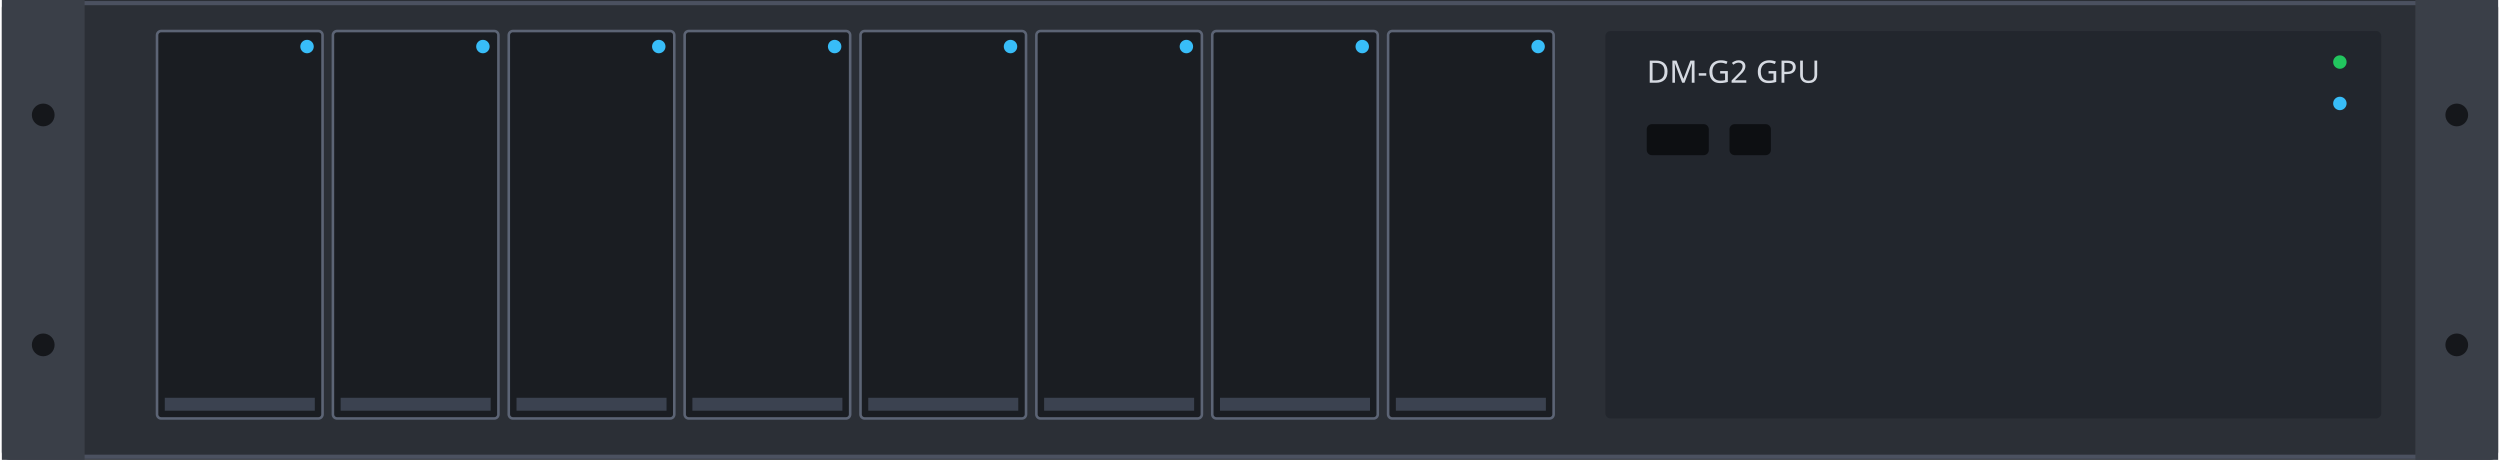
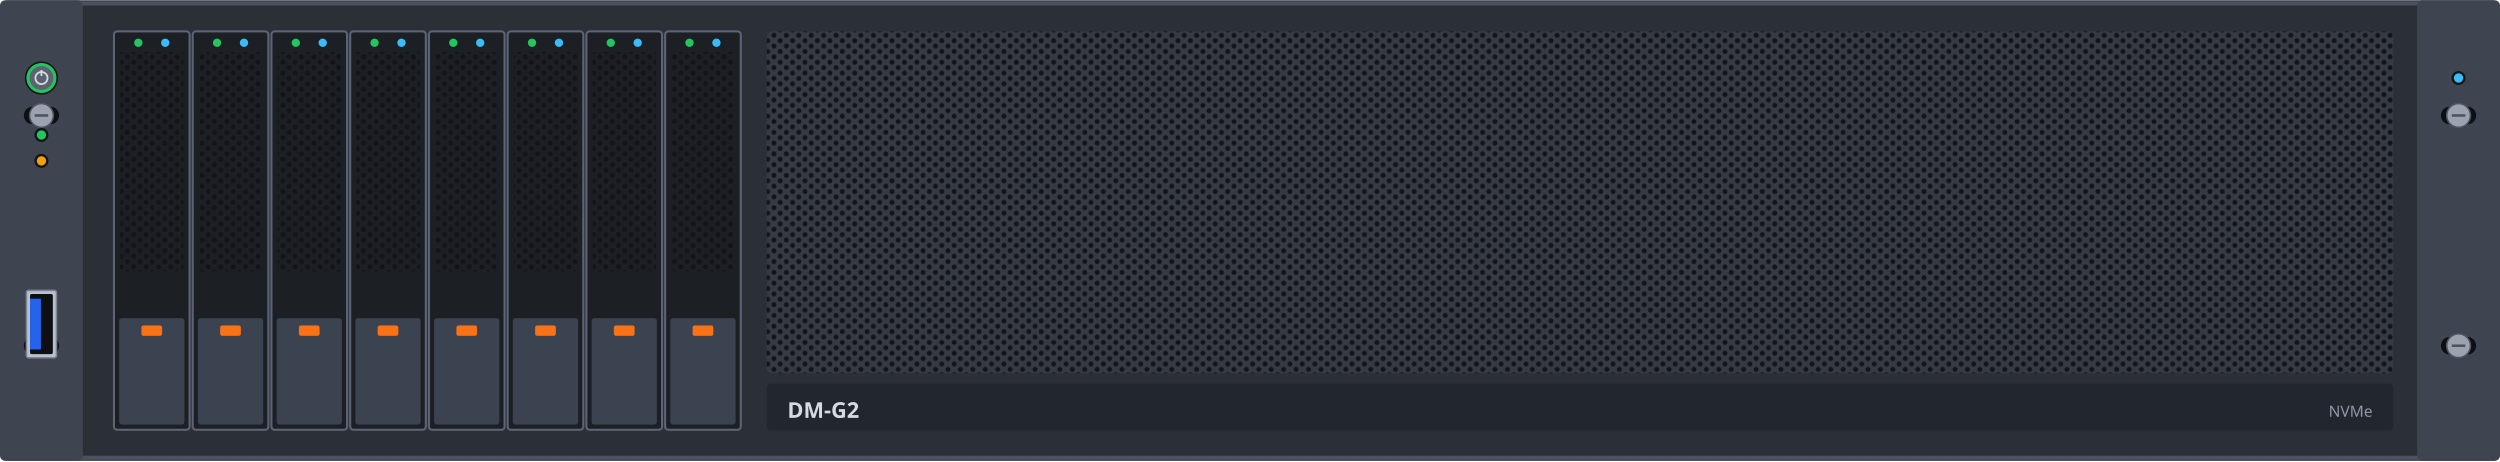
- <svg xmlns="http://www.w3.org/2000/svg" width="1930" height="355" viewBox="0 0 482.6 88.9">
+ <svg xmlns="http://www.w3.org/2000/svg" width="1930" height="356" viewBox="0 0 482.6 88.9">
+   <defs>
+     <pattern id="perf" width="2.4" height="2.08" patternUnits="userSpaceOnUse">
+       <circle cx="0.6" cy="0.52" r="0.48" fill="#121418" />
+       <circle cx="1.8" cy="1.56" r="0.48" fill="#121418" />
+     </pattern>
+   </defs>
  <rect x="0" y="0" width="482.6" height="88.9" rx="1.5" fill="#2b2f36" />
  <rect x="0.6" y="0.6" width="481.4" height="87.7" rx="1.2" fill="none" stroke="#4b5160" stroke-width="0.8" />
-   <rect x="0" y="0" width="16" height="88.9" fill="#3a3f48" />
-   <circle cx="8" cy="22.225" r="2.2" fill="#15171b" />
-   <circle cx="8" cy="66.675" r="2.2" fill="#15171b" />
-   <rect x="466.6" y="0" width="16" height="88.9" fill="#3a3f48" />
-   <circle cx="474.6" cy="22.225" r="2.2" fill="#15171b" />
-   <circle cx="474.6" cy="66.675" r="2.2" fill="#15171b" />
-   <rect x="30" y="6" width="32" height="74.9" rx="0.8" fill="#1a1d22" stroke="#5c6475" stroke-width="0.5" />
-   <rect x="31.5" y="76.9" width="29" height="2.5" fill="#3b4250" />
-   <circle cx="59" cy="9" r="1.3" fill="#38bdf8" />
-   <rect x="64" y="6" width="32" height="74.9" rx="0.8" fill="#1a1d22" stroke="#5c6475" stroke-width="0.5" />
-   <rect x="65.5" y="76.9" width="29" height="2.5" fill="#3b4250" />
-   <circle cx="93" cy="9" r="1.3" fill="#38bdf8" />
-   <rect x="98" y="6" width="32" height="74.9" rx="0.8" fill="#1a1d22" stroke="#5c6475" stroke-width="0.5" />
-   <rect x="99.5" y="76.9" width="29" height="2.5" fill="#3b4250" />
-   <circle cx="127" cy="9" r="1.3" fill="#38bdf8" />
-   <rect x="132" y="6" width="32" height="74.9" rx="0.8" fill="#1a1d22" stroke="#5c6475" stroke-width="0.5" />
-   <rect x="133.5" y="76.9" width="29" height="2.5" fill="#3b4250" />
-   <circle cx="161" cy="9" r="1.3" fill="#38bdf8" />
-   <rect x="166" y="6" width="32" height="74.9" rx="0.8" fill="#1a1d22" stroke="#5c6475" stroke-width="0.5" />
-   <rect x="167.5" y="76.9" width="29" height="2.5" fill="#3b4250" />
-   <circle cx="195" cy="9" r="1.3" fill="#38bdf8" />
-   <rect x="200" y="6" width="32" height="74.9" rx="0.8" fill="#1a1d22" stroke="#5c6475" stroke-width="0.5" />
-   <rect x="201.5" y="76.9" width="29" height="2.5" fill="#3b4250" />
-   <circle cx="229" cy="9" r="1.3" fill="#38bdf8" />
-   <rect x="234" y="6" width="32" height="74.9" rx="0.8" fill="#1a1d22" stroke="#5c6475" stroke-width="0.5" />
-   <rect x="235.5" y="76.9" width="29" height="2.5" fill="#3b4250" />
-   <circle cx="263" cy="9" r="1.3" fill="#38bdf8" />
-   <rect x="268" y="6" width="32" height="74.9" rx="0.8" fill="#1a1d22" stroke="#5c6475" stroke-width="0.5" />
-   <rect x="269.5" y="76.9" width="29" height="2.5" fill="#3b4250" />
-   <circle cx="297" cy="9" r="1.3" fill="#38bdf8" />
-   <rect x="310" y="6" width="150" height="74.9" rx="1" fill="#22262d" />
-   <text x="318" y="16" font-family="sans-serif" font-size="6" fill="#d6dae2">DM-G2 GPU</text>
-   <circle cx="452" cy="12" r="1.3" fill="#22c55e" />
-   <circle cx="452" cy="20" r="1.3" fill="#38bdf8" />
-   <rect x="318" y="24" width="12" height="6" rx="1" fill="#0d0f12" />
-   <rect x="334" y="24" width="8" height="6" rx="1" fill="#0d0f12" />
+   <rect x="0" y="0" width="16" height="88.9" rx="1" fill="#3f4550" />
+   <rect x="4.6" y="20.53" width="6.8" height="3.4" rx="1.7" fill="#0d0f12" />
+   <circle cx="8" cy="22.23" r="2.3" fill="#9ca3af" stroke="#4b5563" stroke-width="0.3" />
+   <line x1="6.7" y1="22.23" x2="9.3" y2="22.23" stroke="#4b5563" stroke-width="0.5" />
+   <rect x="4.6" y="64.98" width="6.8" height="3.4" rx="1.7" fill="#0d0f12" />
+   <circle cx="8" cy="66.68" r="2.3" fill="#9ca3af" stroke="#4b5563" stroke-width="0.3" />
+   <line x1="6.7" y1="66.68" x2="9.3" y2="66.68" stroke="#4b5563" stroke-width="0.5" />
+   <rect x="466.6" y="0" width="16" height="88.9" rx="1" fill="#3f4550" />
+   <rect x="471.2" y="20.53" width="6.8" height="3.4" rx="1.7" fill="#0d0f12" />
+   <circle cx="474.6" cy="22.23" r="2.3" fill="#9ca3af" stroke="#4b5563" stroke-width="0.3" />
+   <line x1="473.3" y1="22.23" x2="475.9" y2="22.23" stroke="#4b5563" stroke-width="0.5" />
+   <rect x="471.2" y="64.98" width="6.8" height="3.4" rx="1.7" fill="#0d0f12" />
+   <circle cx="474.6" cy="66.68" r="2.3" fill="#9ca3af" stroke="#4b5563" stroke-width="0.3" />
+   <line x1="473.3" y1="66.68" x2="475.9" y2="66.68" stroke="#4b5563" stroke-width="0.5" />
+   <circle cx="8" cy="15" r="3.2" fill="#111317" />
+   <circle cx="8" cy="15" r="2.6" fill="#5b6270" stroke="#22c55e" stroke-width="0.6" />
+   <circle cx="8" cy="15" r="1.17" fill="none" stroke="#d6dae2" stroke-width="0.35" />
+   <line x1="8" y1="13.44" x2="8" y2="14.61" stroke="#d6dae2" stroke-width="0.35" />
+   <circle cx="8" cy="26" r="1.35" fill="#111317" />
+   <circle cx="8" cy="26" r="0.9" fill="#22c55e" />
+   <circle cx="8" cy="31" r="1.35" fill="#111317" />
+   <circle cx="8" cy="31" r="0.9" fill="#f59e0b" />
+   <rect x="5.1" y="56" width="5.8" height="13" rx="0.4" fill="#b9c1cc" stroke="#7b8494" stroke-width="0.3" />
+   <rect x="5.8" y="56.7" width="4.4" height="11.6" rx="0.3" fill="#0d0f12" />
+   <rect x="5.8" y="57.6" width="2.1" height="9.8" fill="#2563eb" />
+   <rect x="22" y="6" width="14.6" height="76.9" rx="0.6" fill="#1c1f24" stroke="#5c6475" stroke-width="0.4" />
+   <rect x="23.2" y="10" width="12.2" height="42.3" fill="url(#perf)" />
+   <rect x="23" y="61.37" width="12.6" height="20.53" rx="0.5" fill="#3b4250" />
+   <rect x="27.3" y="62.77" width="4" height="2" rx="0.4" fill="#f97316" />
+   <circle cx="26.7" cy="8.2" r="0.8" fill="#22c55e" />
+   <circle cx="31.9" cy="8.2" r="0.8" fill="#38bdf8" />
+   <rect x="37.2" y="6" width="14.6" height="76.9" rx="0.6" fill="#1c1f24" stroke="#5c6475" stroke-width="0.4" />
+   <rect x="38.4" y="10" width="12.2" height="42.3" fill="url(#perf)" />
+   <rect x="38.2" y="61.37" width="12.6" height="20.53" rx="0.5" fill="#3b4250" />
+   <rect x="42.5" y="62.77" width="4" height="2" rx="0.4" fill="#f97316" />
+   <circle cx="41.9" cy="8.2" r="0.8" fill="#22c55e" />
+   <circle cx="47.1" cy="8.2" r="0.8" fill="#38bdf8" />
+   <rect x="52.4" y="6" width="14.6" height="76.9" rx="0.6" fill="#1c1f24" stroke="#5c6475" stroke-width="0.4" />
+   <rect x="53.6" y="10" width="12.2" height="42.3" fill="url(#perf)" />
+   <rect x="53.4" y="61.37" width="12.6" height="20.53" rx="0.5" fill="#3b4250" />
+   <rect x="57.7" y="62.77" width="4" height="2" rx="0.4" fill="#f97316" />
+   <circle cx="57.1" cy="8.2" r="0.8" fill="#22c55e" />
+   <circle cx="62.3" cy="8.2" r="0.8" fill="#38bdf8" />
+   <rect x="67.6" y="6" width="14.6" height="76.9" rx="0.6" fill="#1c1f24" stroke="#5c6475" stroke-width="0.4" />
+   <rect x="68.8" y="10" width="12.2" height="42.3" fill="url(#perf)" />
+   <rect x="68.6" y="61.37" width="12.6" height="20.53" rx="0.5" fill="#3b4250" />
+   <rect x="72.9" y="62.77" width="4" height="2" rx="0.4" fill="#f97316" />
+   <circle cx="72.3" cy="8.2" r="0.8" fill="#22c55e" />
+   <circle cx="77.5" cy="8.2" r="0.8" fill="#38bdf8" />
+   <rect x="82.8" y="6" width="14.6" height="76.9" rx="0.6" fill="#1c1f24" stroke="#5c6475" stroke-width="0.4" />
+   <rect x="84" y="10" width="12.2" height="42.3" fill="url(#perf)" />
+   <rect x="83.8" y="61.37" width="12.6" height="20.53" rx="0.5" fill="#3b4250" />
+   <rect x="88.1" y="62.77" width="4" height="2" rx="0.4" fill="#f97316" />
+   <circle cx="87.5" cy="8.2" r="0.8" fill="#22c55e" />
+   <circle cx="92.7" cy="8.2" r="0.8" fill="#38bdf8" />
+   <rect x="98" y="6" width="14.6" height="76.9" rx="0.6" fill="#1c1f24" stroke="#5c6475" stroke-width="0.4" />
+   <rect x="99.2" y="10" width="12.2" height="42.3" fill="url(#perf)" />
+   <rect x="99" y="61.37" width="12.6" height="20.53" rx="0.5" fill="#3b4250" />
+   <rect x="103.3" y="62.77" width="4" height="2" rx="0.4" fill="#f97316" />
+   <circle cx="102.7" cy="8.2" r="0.8" fill="#22c55e" />
+   <circle cx="107.9" cy="8.2" r="0.8" fill="#38bdf8" />
+   <rect x="113.2" y="6" width="14.6" height="76.9" rx="0.6" fill="#1c1f24" stroke="#5c6475" stroke-width="0.4" />
+   <rect x="114.4" y="10" width="12.2" height="42.3" fill="url(#perf)" />
+   <rect x="114.2" y="61.37" width="12.6" height="20.53" rx="0.5" fill="#3b4250" />
+   <rect x="118.5" y="62.77" width="4" height="2" rx="0.4" fill="#f97316" />
+   <circle cx="117.9" cy="8.2" r="0.8" fill="#22c55e" />
+   <circle cx="123.1" cy="8.2" r="0.8" fill="#38bdf8" />
+   <rect x="128.4" y="6" width="14.6" height="76.9" rx="0.6" fill="#1c1f24" stroke="#5c6475" stroke-width="0.4" />
+   <rect x="129.6" y="10" width="12.2" height="42.3" fill="url(#perf)" />
+   <rect x="129.4" y="61.37" width="12.6" height="20.53" rx="0.5" fill="#3b4250" />
+   <rect x="133.7" y="62.77" width="4" height="2" rx="0.4" fill="#f97316" />
+   <circle cx="133.1" cy="8.2" r="0.8" fill="#22c55e" />
+   <circle cx="138.3" cy="8.2" r="0.8" fill="#38bdf8" />
+   <rect x="148" y="6" width="314" height="66" rx="1" fill="#353a43" />
+   <rect x="148" y="6" width="314" height="66" rx="1" fill="url(#perf)" />
+   <rect x="148" y="74" width="314" height="9" rx="0.8" fill="#22262d" />
+   <text x="152" y="80.6" font-family="sans-serif" font-size="4.2" fill="#d6dae2" font-weight="bold">DM-G2</text>
+   <text x="458" y="80.4" font-family="sans-serif" font-size="3" fill="#8f98a8" text-anchor="end">NVMe</text>
+   <circle cx="474.6" cy="15" r="1.35" fill="#111317" />
+   <circle cx="474.6" cy="15" r="0.9" fill="#38bdf8" />
</svg>
